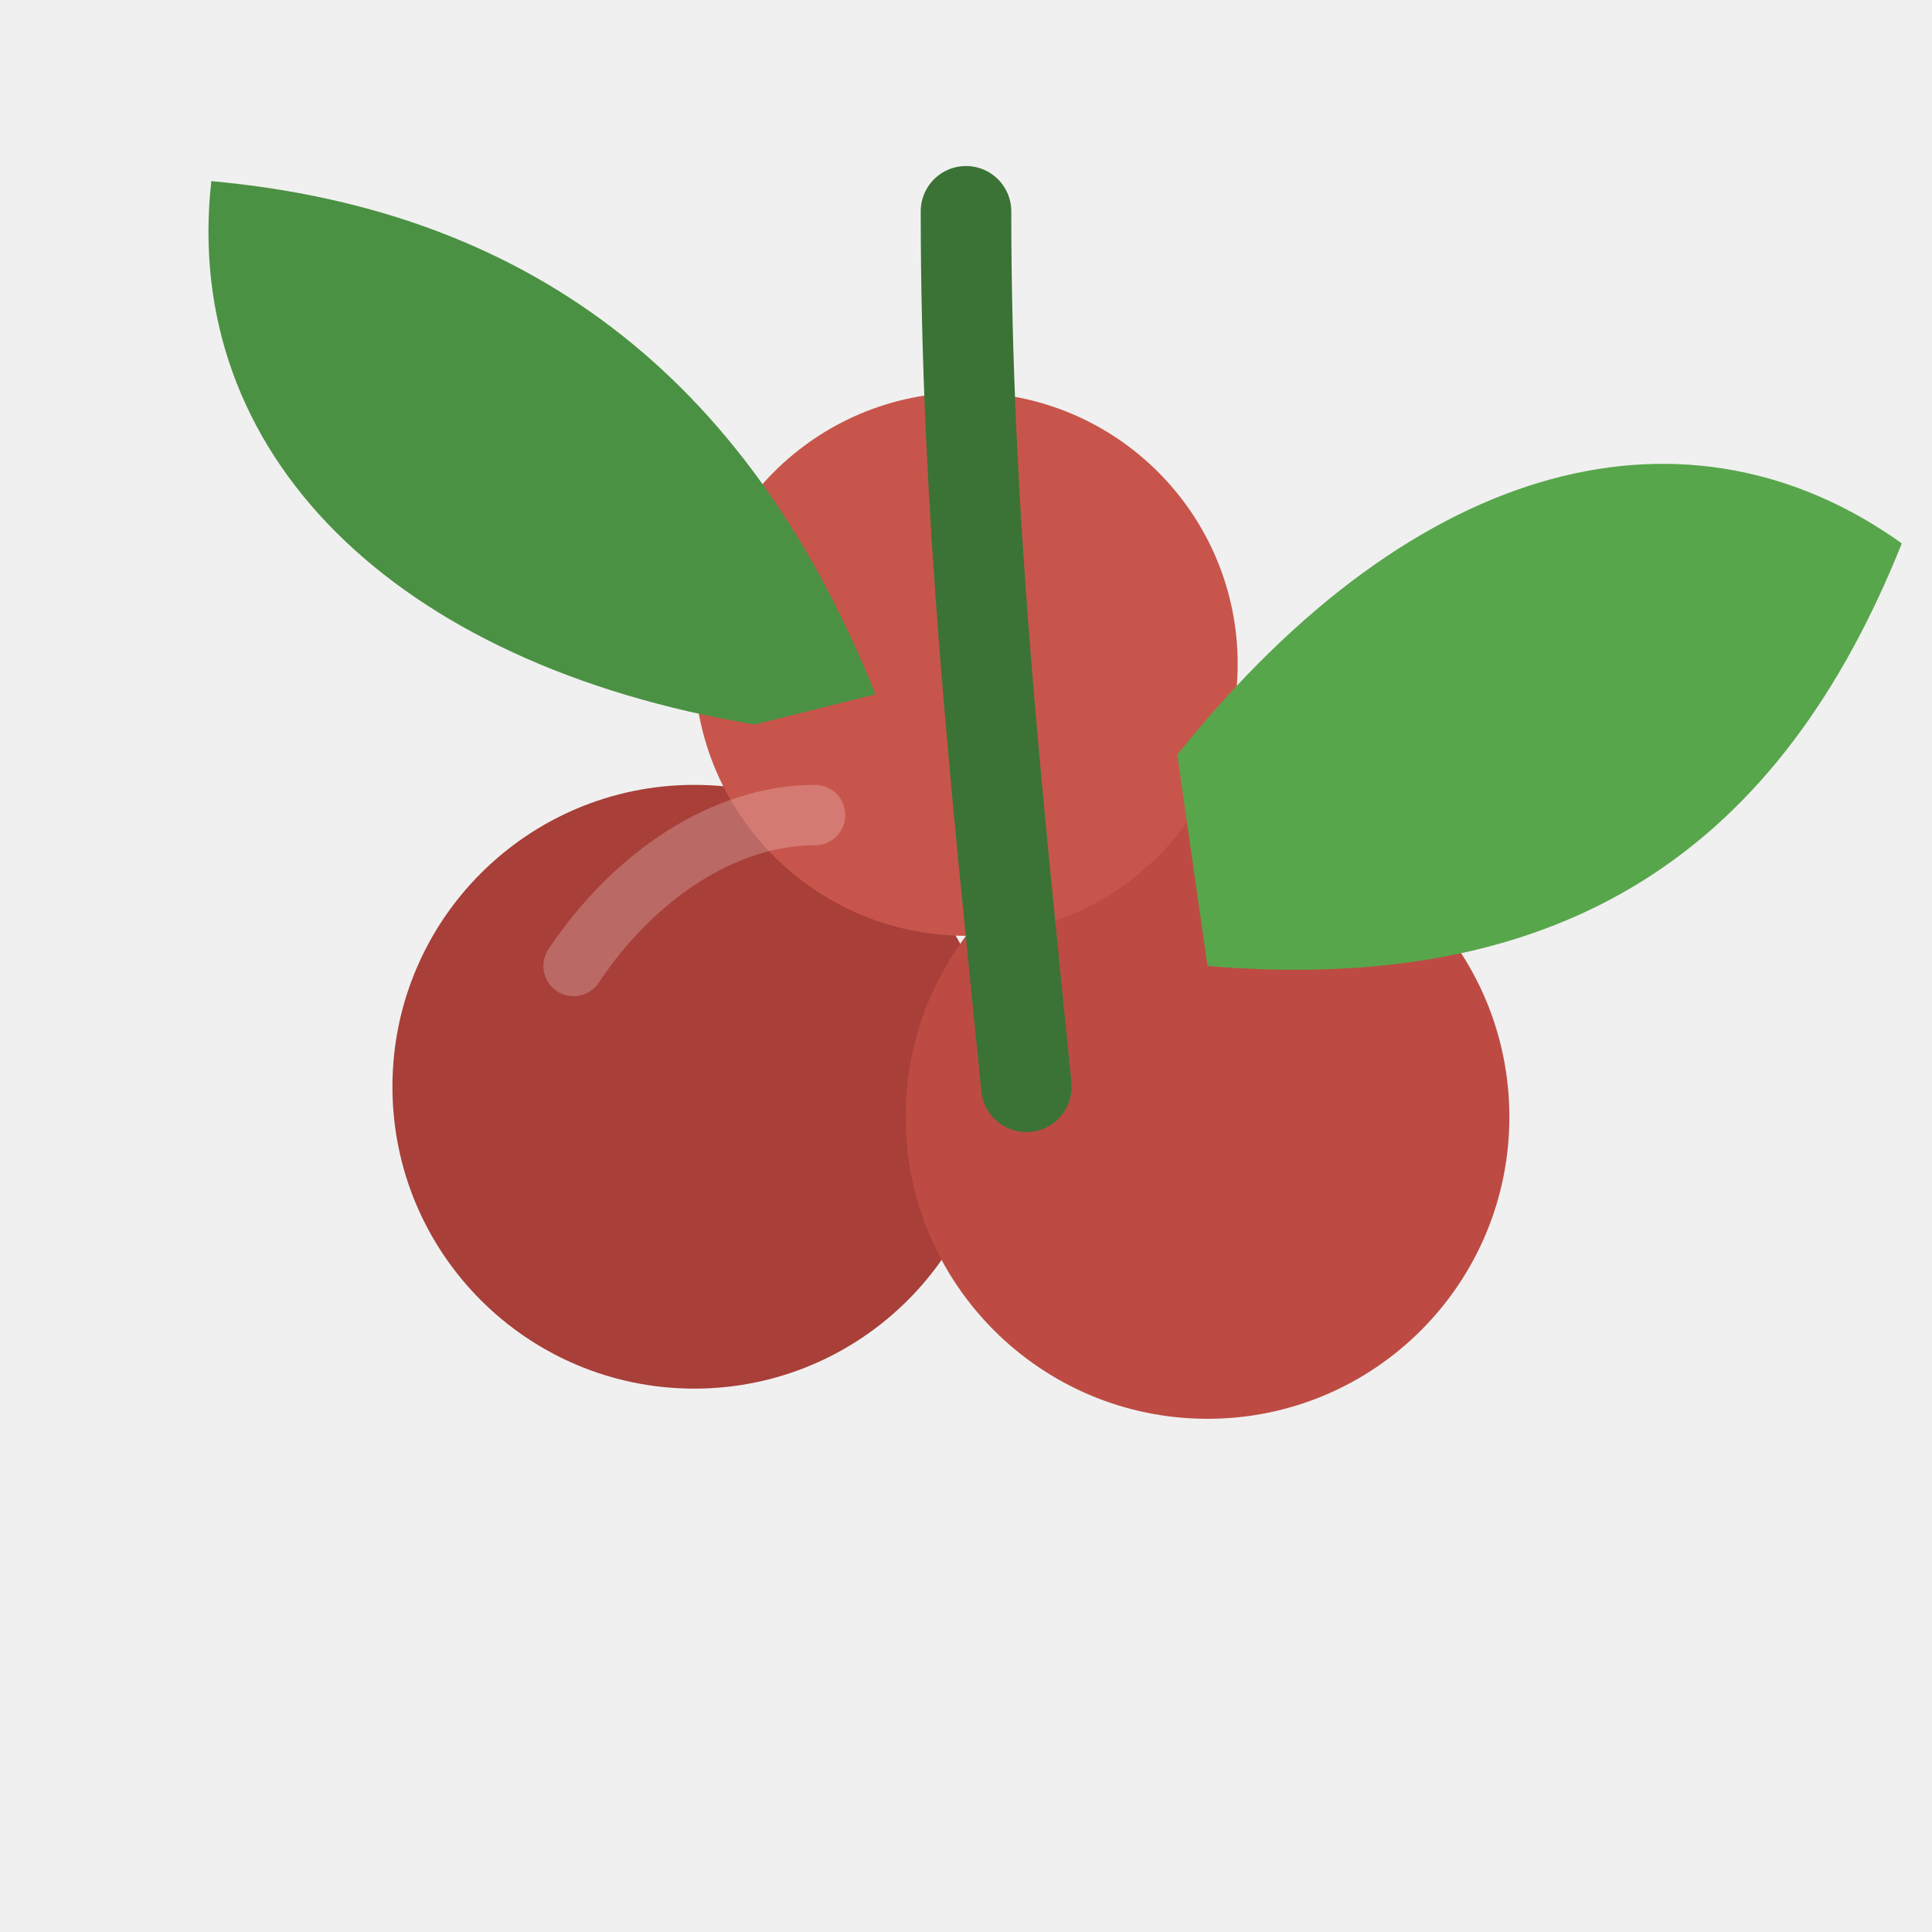
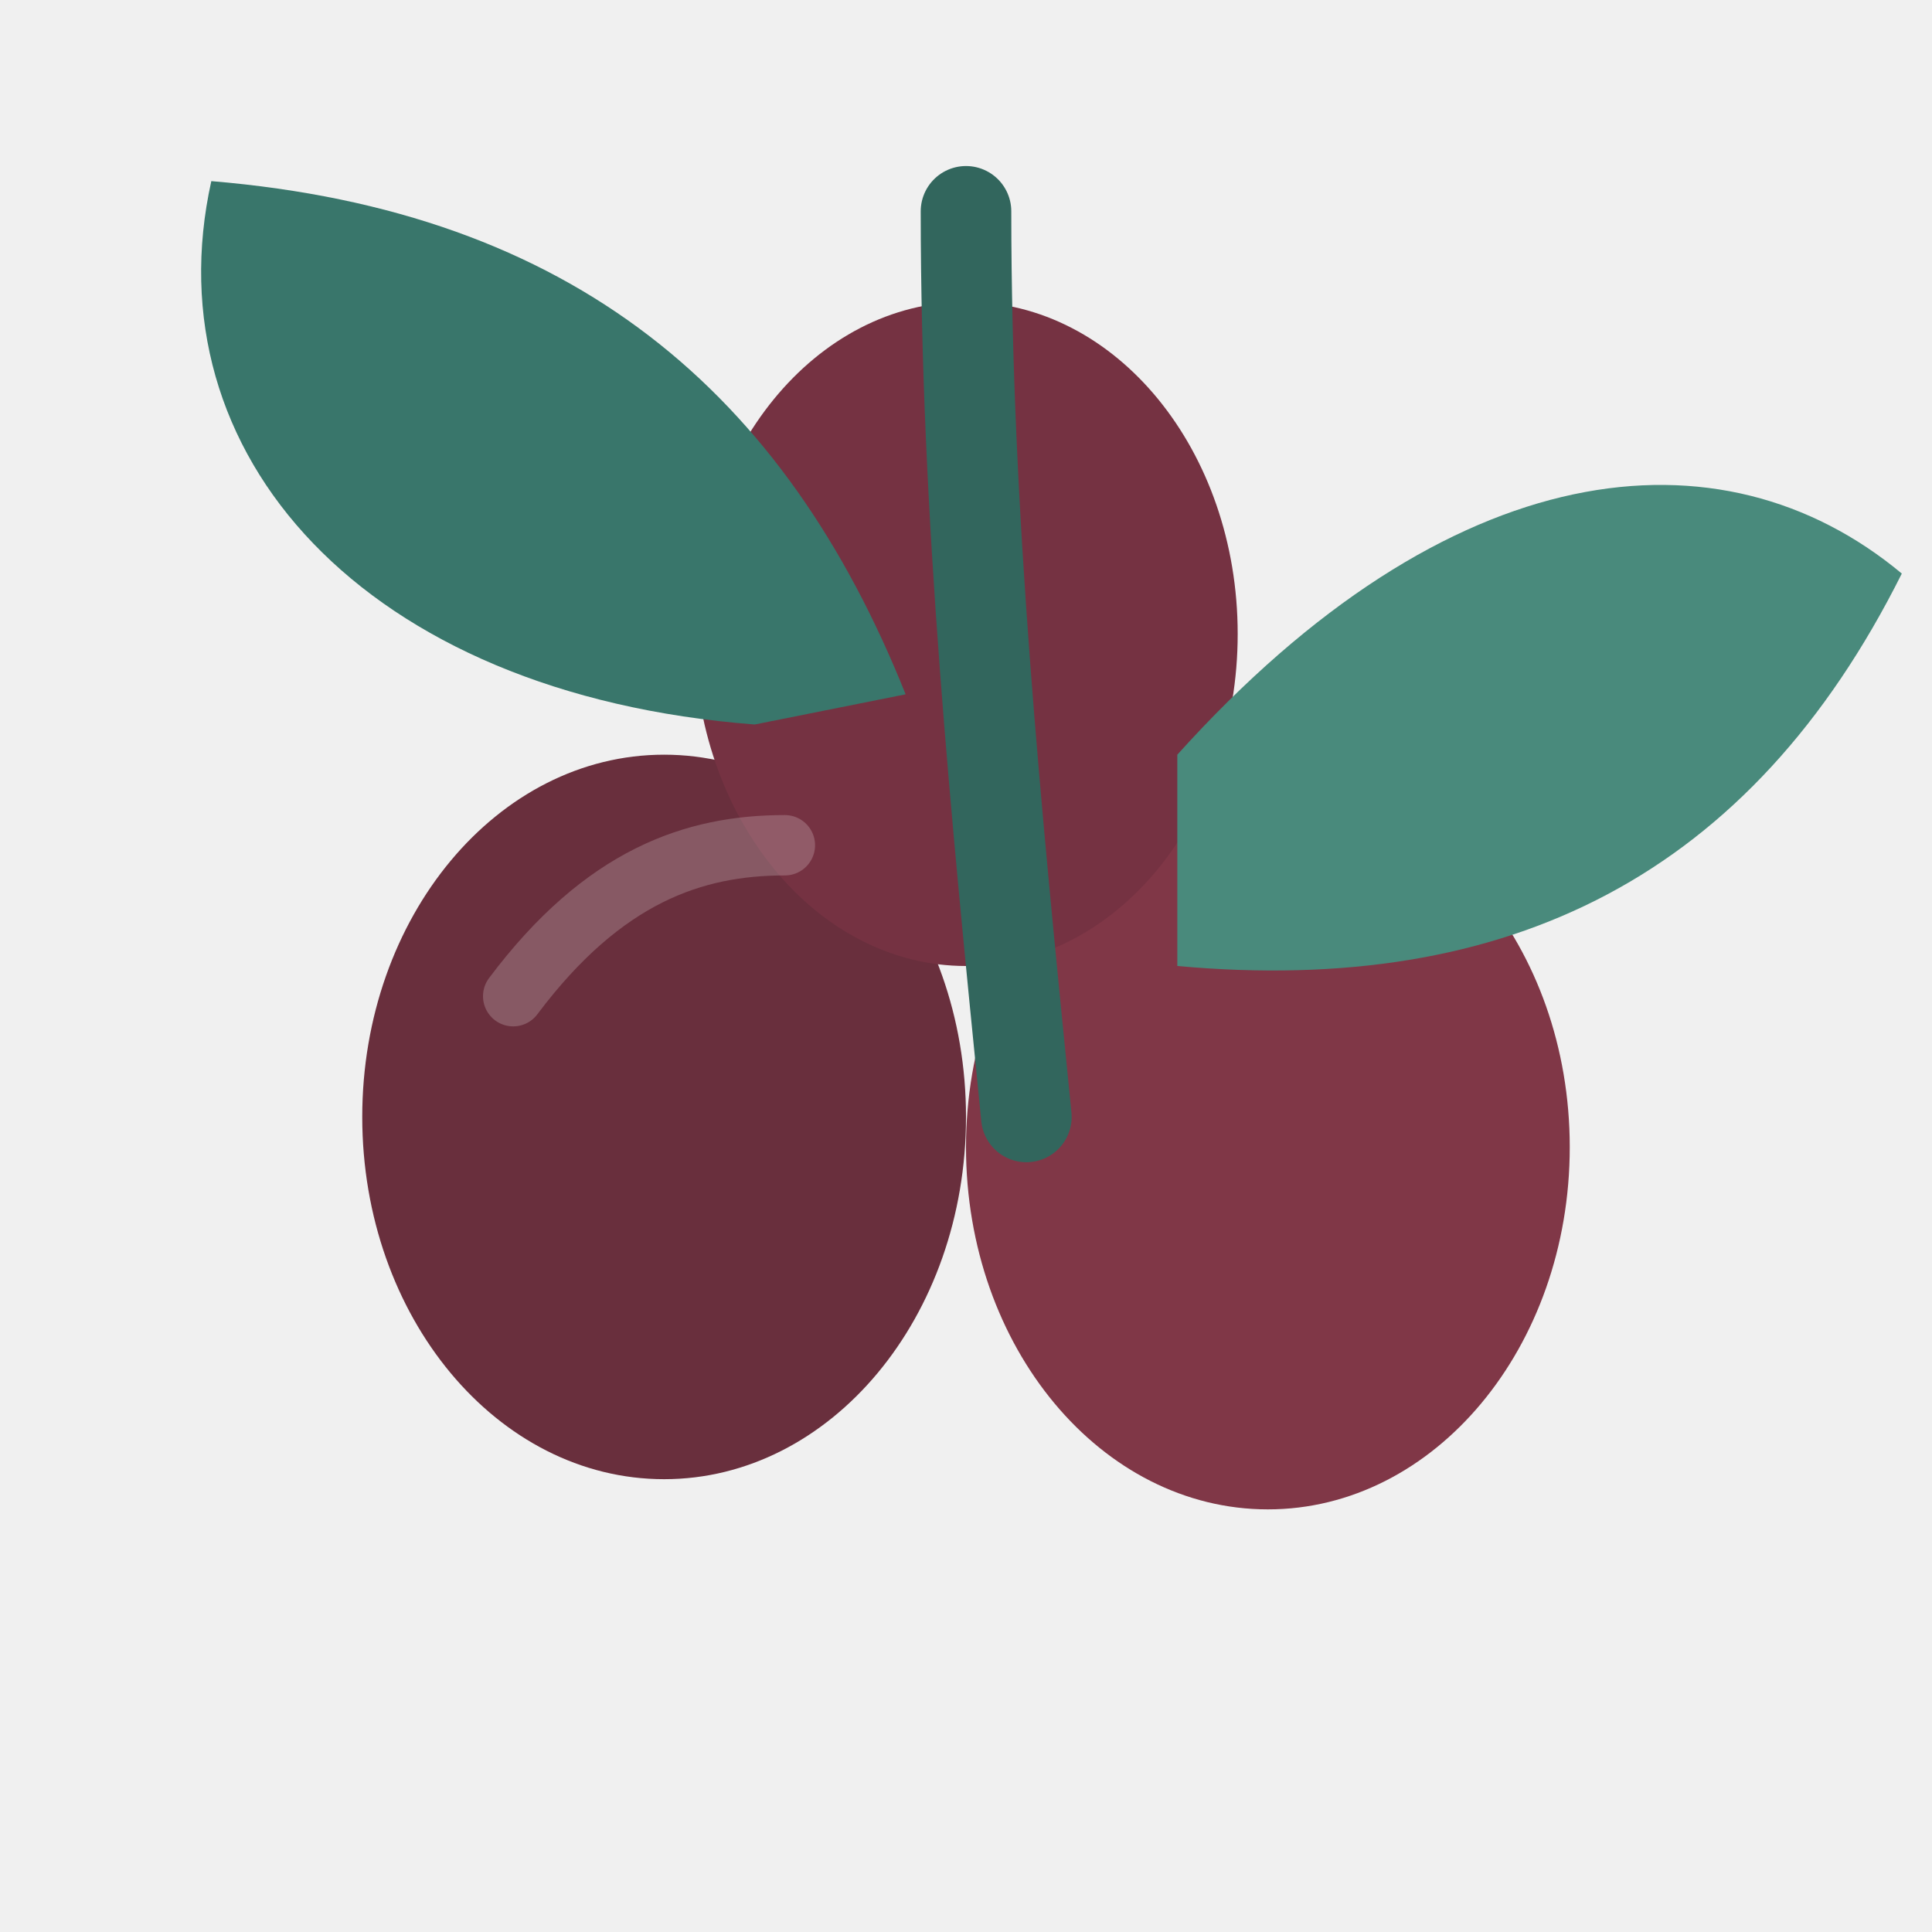
<svg xmlns="http://www.w3.org/2000/svg" viewBox="0 0 64 64">
-   <circle cx="23" cy="36" r="10" fill="#a83f39" />
-   <circle cx="40" cy="37" r="10" fill="#bd4b43" />
-   <circle cx="32" cy="22" r="9" fill="#c8554b" />
-   <path d="M25 24C13 22 6 15 7 6c11 1 18 7 22 17Z" fill="#4b9143" />
-   <path d="M39 25c8-10 17-12 24-7-4 10-11 15-23 14Z" fill="#58a64b" />
-   <path d="M32 7c0 10 1 19 2 29" fill="none" stroke="#3b7336" stroke-width="3" stroke-linecap="round" />
-   <path d="M19 32c2-3 5-5 8-5" fill="none" stroke="#ffffff" stroke-width="2" stroke-linecap="round" opacity=".22" />
+   <ellipse cx="22" cy="37" rx="10" ry="12" fill="#692f3d" />
+   <ellipse cx="42" cy="38" rx="10" ry="12" fill="#803747" />
+   <ellipse cx="32" cy="21" rx="9" ry="11" fill="#753242" />
+   <path d="M25 24C12 23 5 15 7 6c12 1 19 7 23 17Z" fill="#39766b" />
+   <path d="M39 25c9-10 18-11 24-6-5 10-13 14-24 13Z" fill="#498a7c" />
+   <path d="M32 7c0 10 1 20 2 30" fill="none" stroke="#32665d" stroke-width="3" stroke-linecap="round" />
+   <path d="M17 33c3-4 6-5 9-5" fill="none" stroke="#ffffff" stroke-width="2" stroke-linecap="round" opacity=".20" />
</svg>
